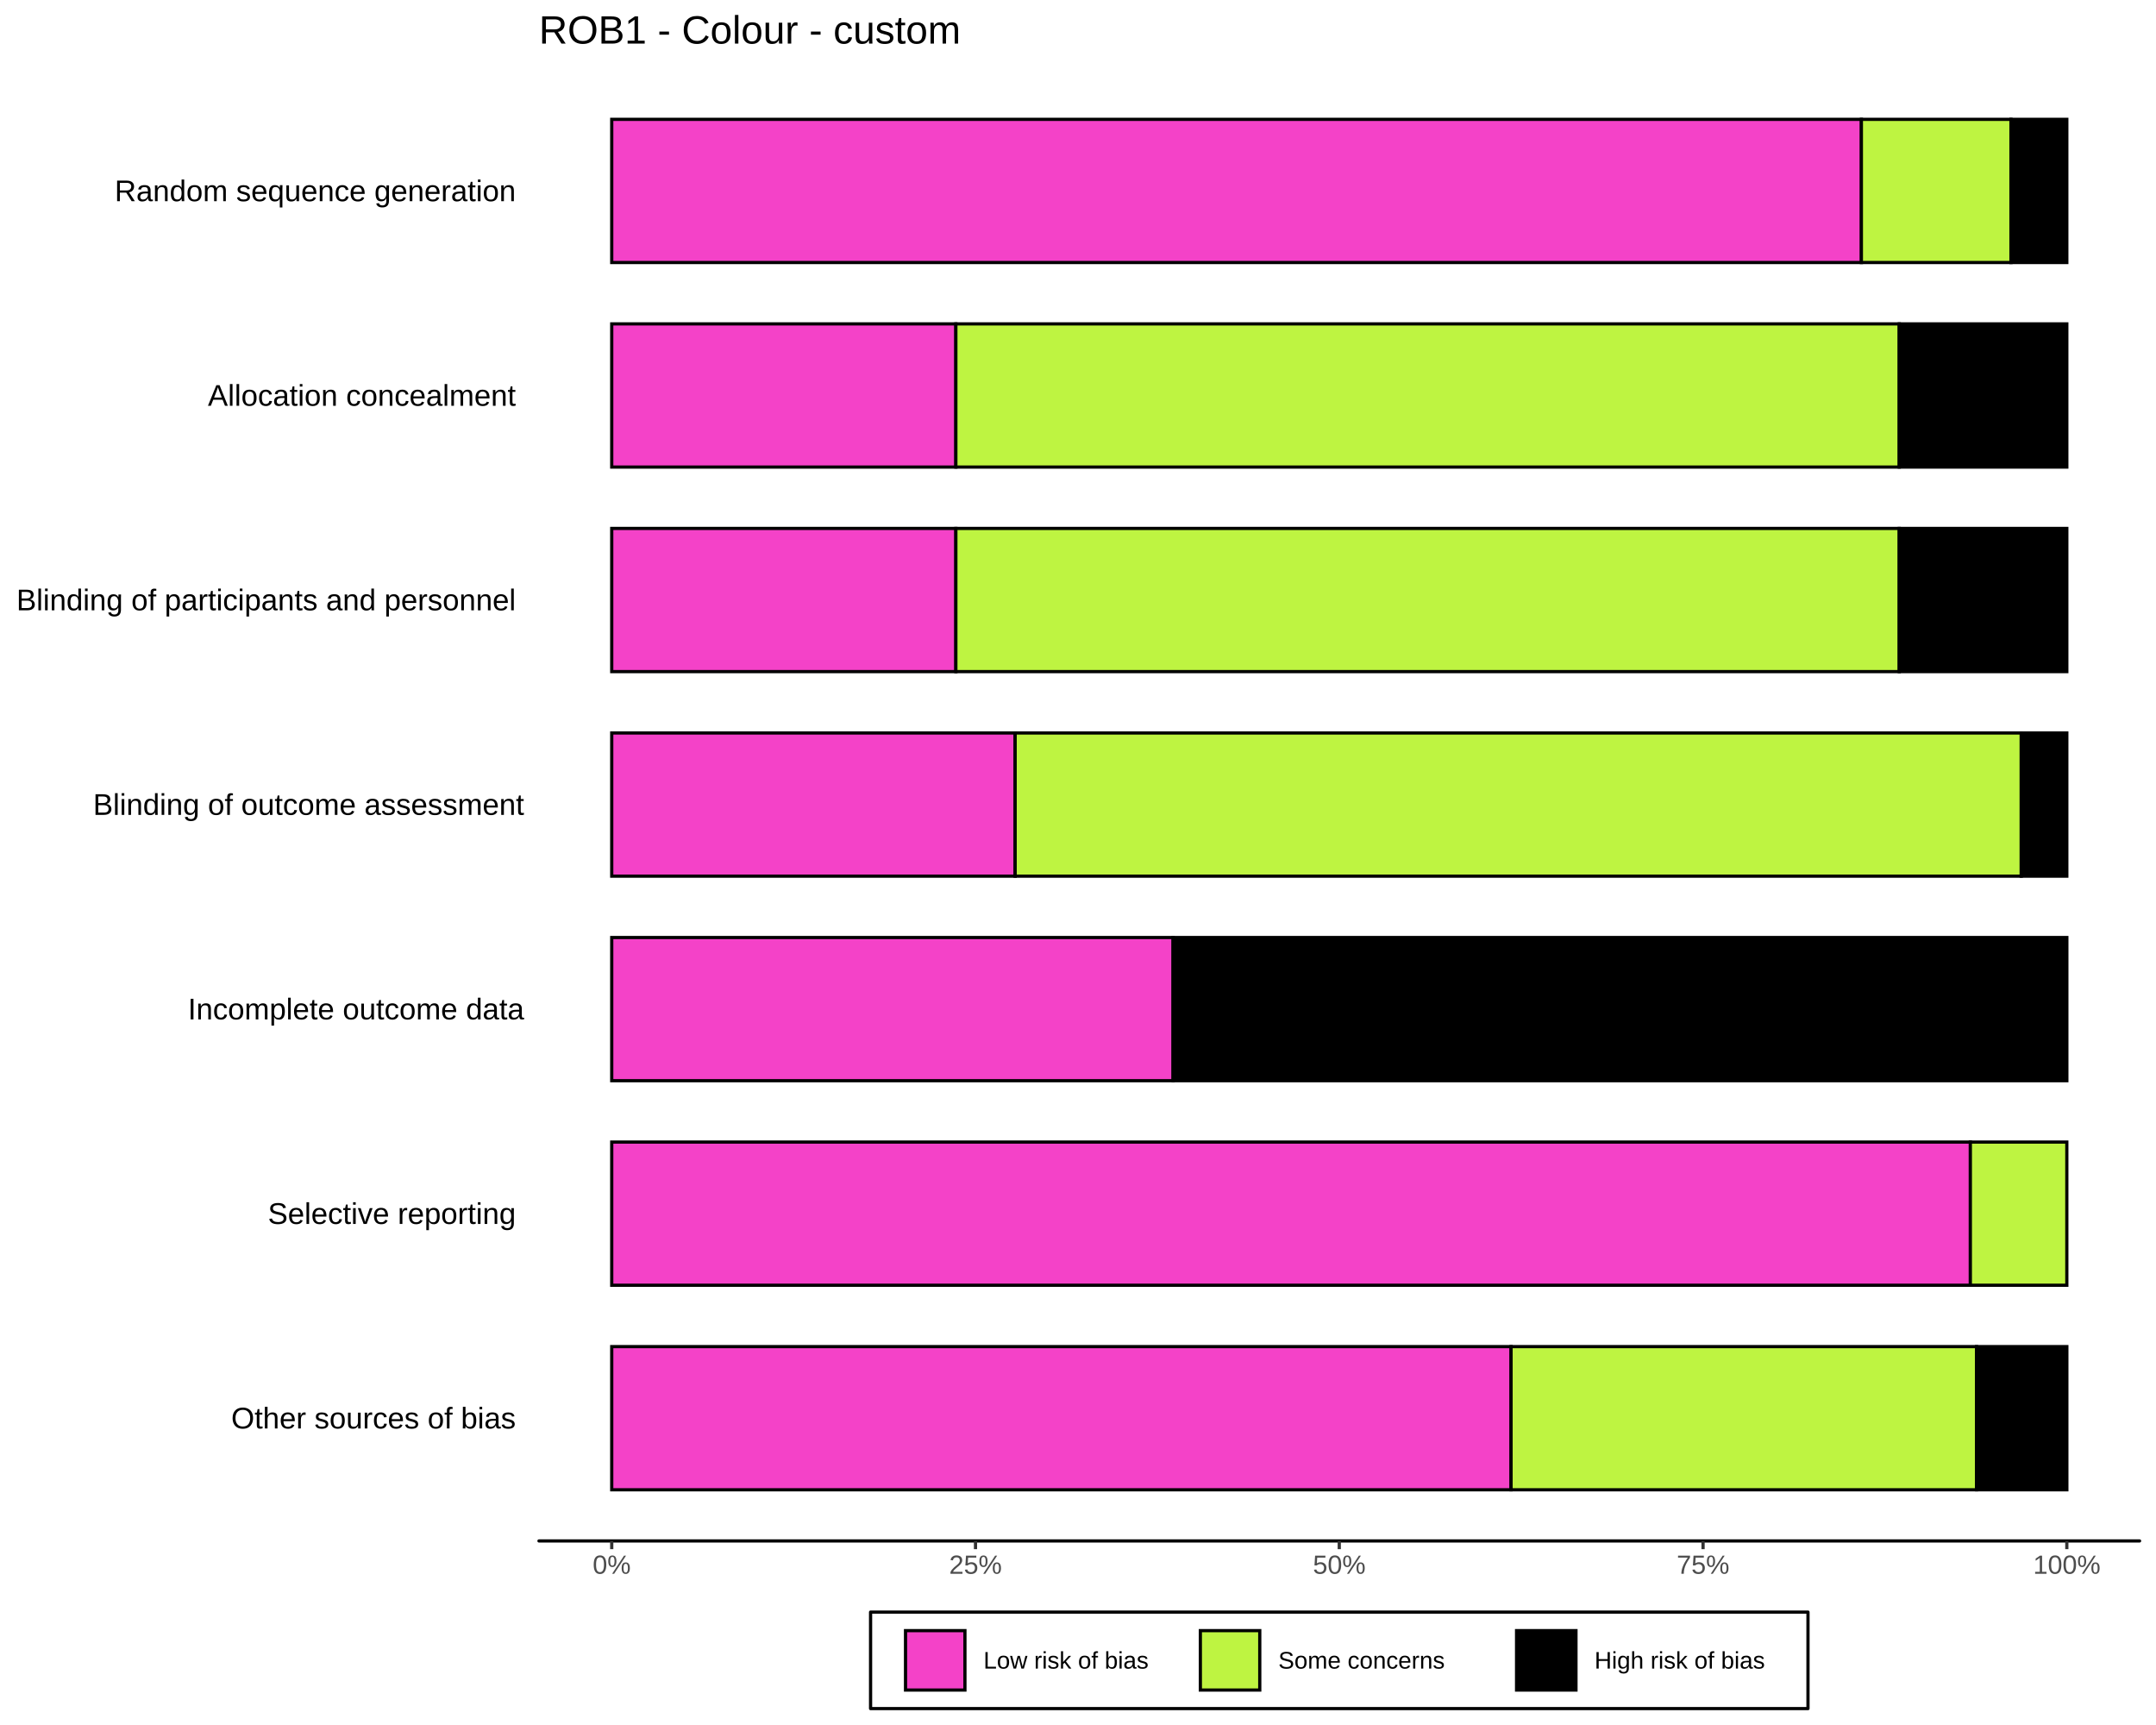
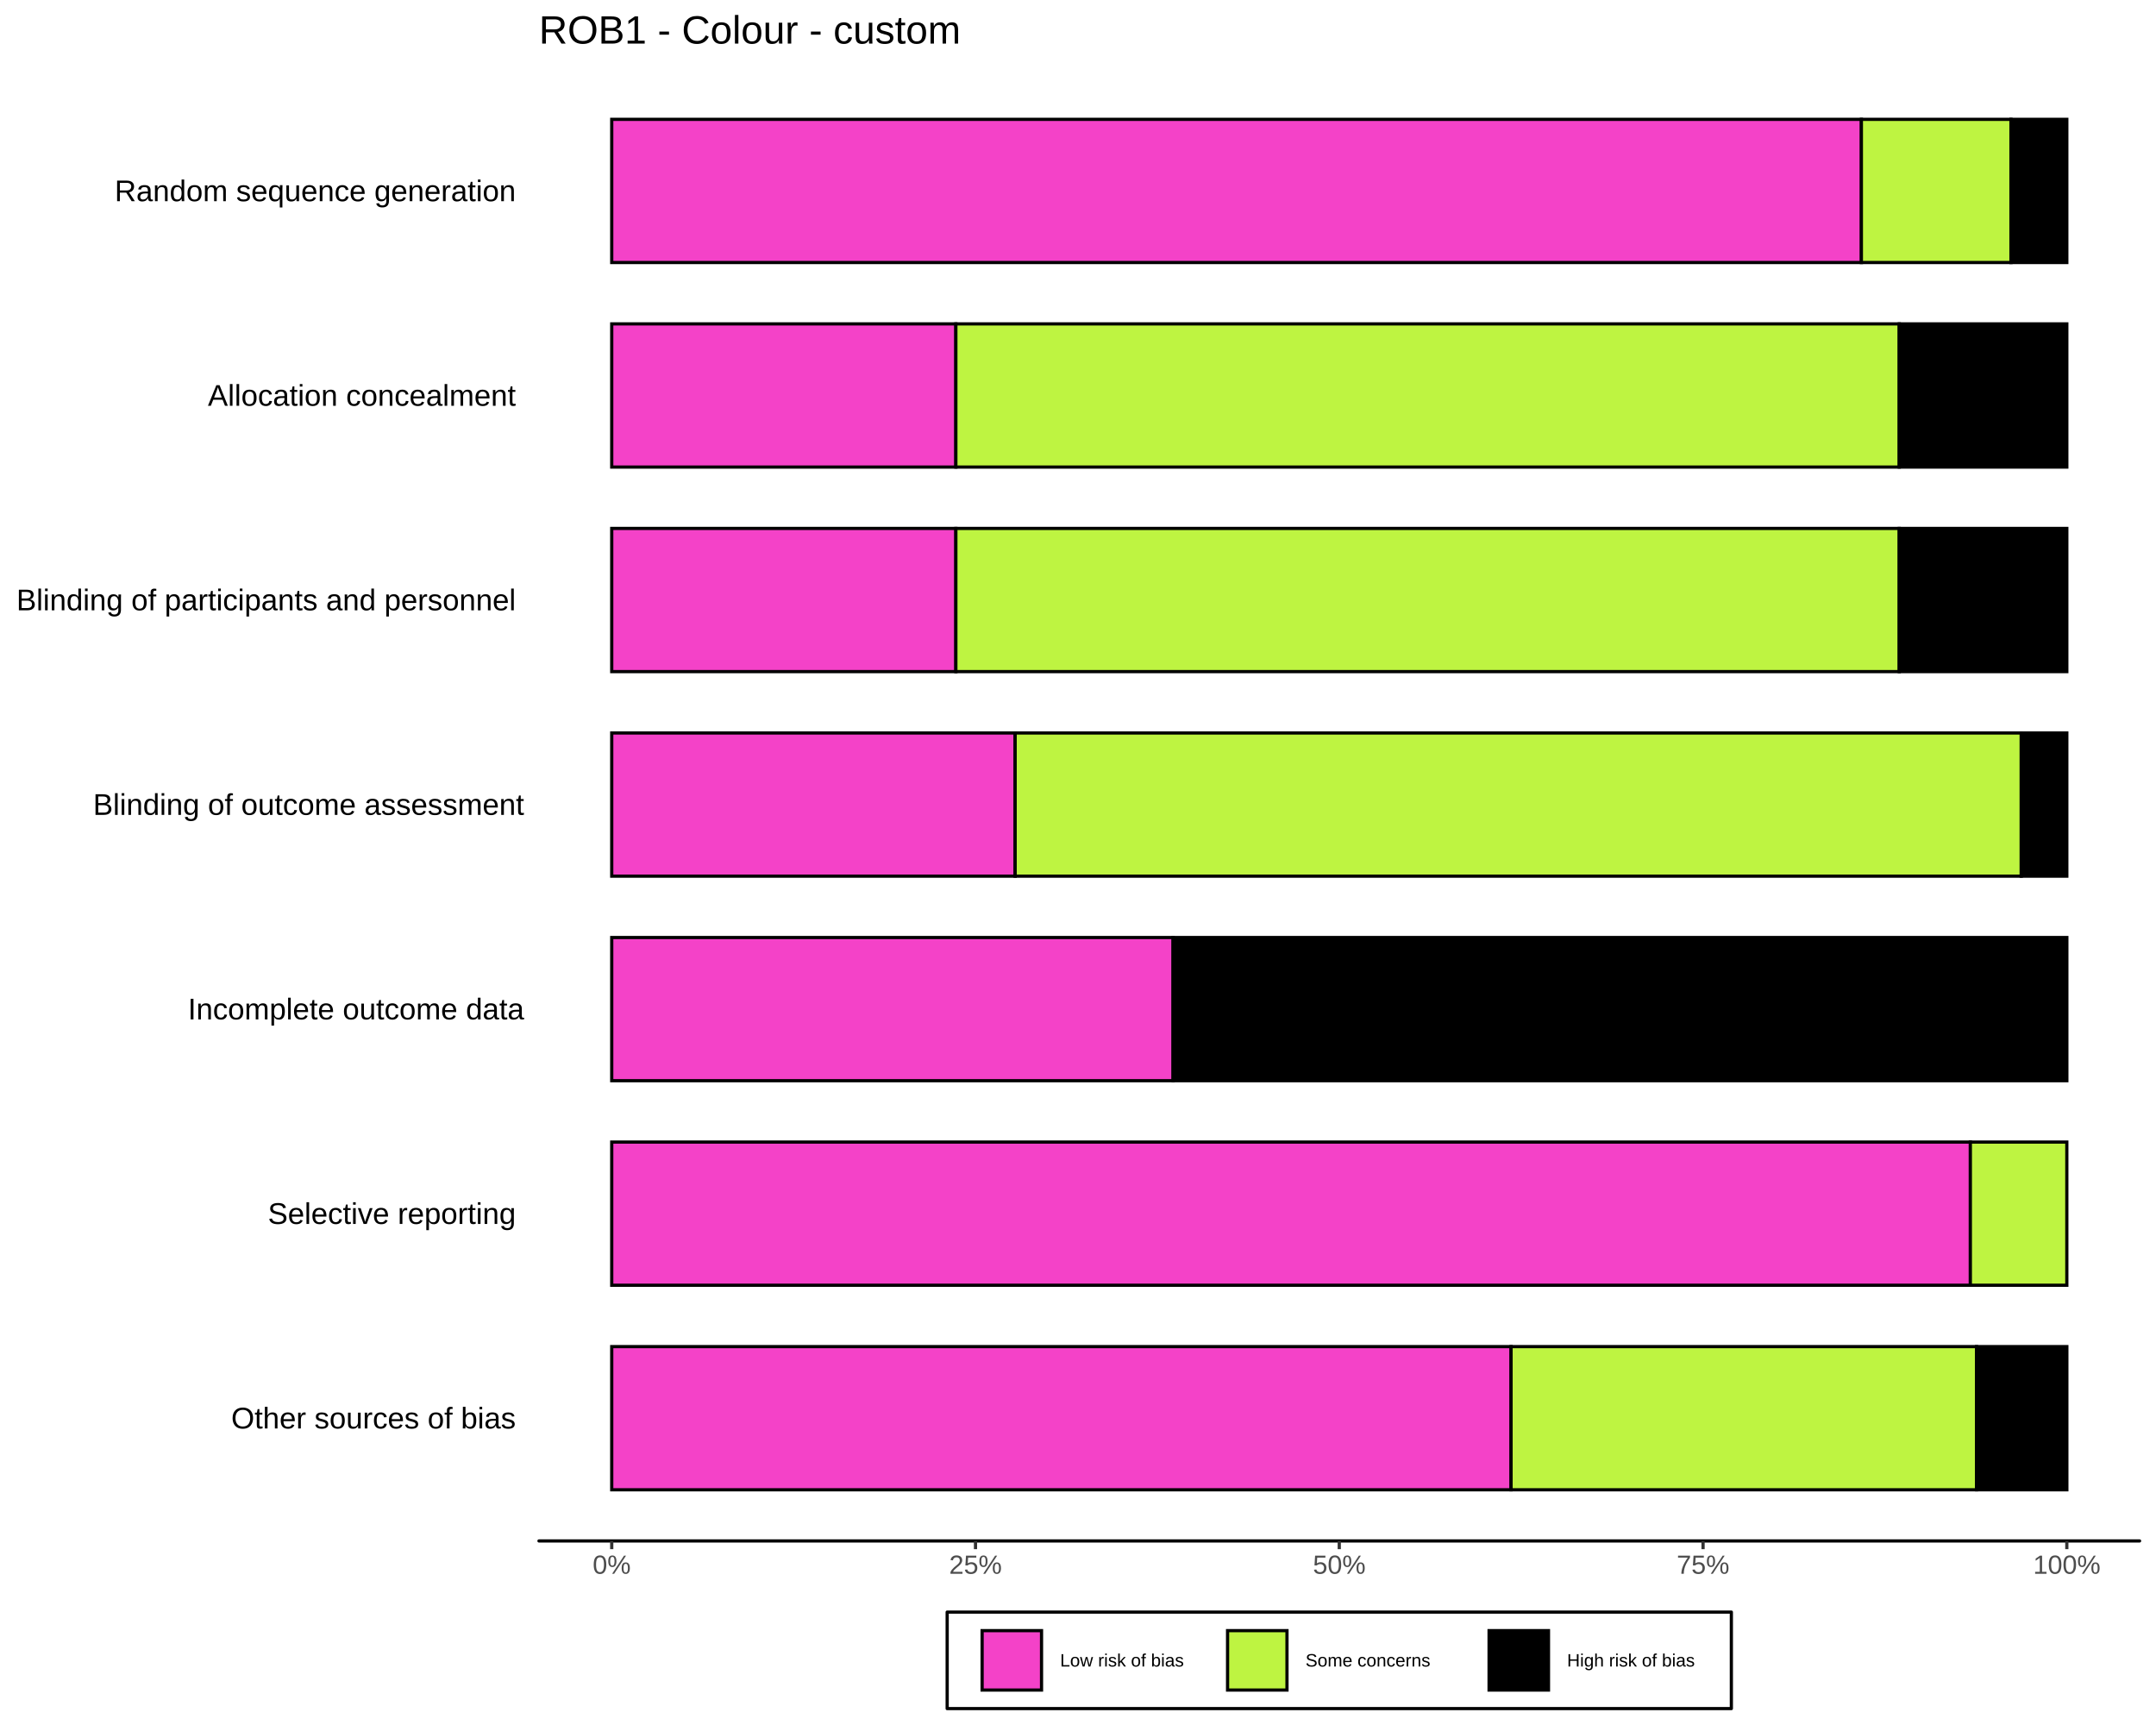
<svg xmlns="http://www.w3.org/2000/svg" viewBox="0 0 720.00 576.00">
  <defs>
    <style type="text/css">
    line, polyline, polygon, path, rect, circle {
      fill: none;
      stroke: #000000;
      stroke-linecap: round;
      stroke-linejoin: round;
      stroke-miterlimit: 10.00;
    }
  </style>
  </defs>
  <rect width="100%" height="100%" style="stroke: none; fill: #FFFFFF;" />
  <rect x="0.00" y="0.00" width="720.00" height="576.00" style="stroke-width: 1.07; stroke: #FFFFFF; fill: #FFFFFF;" />
  <defs>
    <clipPath id="cpMTc5Ljk5fDcxNC41Mnw1MTQuNTR8MjIuNzc=">
      <rect x="179.99" y="22.77" width="534.53" height="491.76" />
    </clipPath>
  </defs>
  <rect x="204.29" y="449.65" width="300.34" height="47.81" style="stroke-width: 1.07; stroke-linecap: square; stroke-linejoin: miter; fill: #F442C8;" clip-path="url(#cpMTc5Ljk5fDcxNC41Mnw1MTQuNTR8MjIuNzc=)" />
  <rect x="504.62" y="449.65" width="155.45" height="47.81" style="stroke-width: 1.07; stroke-linecap: square; stroke-linejoin: miter; fill: #BEF441;" clip-path="url(#cpMTc5Ljk5fDcxNC41Mnw1MTQuNTR8MjIuNzc=)" />
  <rect x="660.08" y="449.65" width="30.15" height="47.81" style="stroke-width: 1.07; stroke-linecap: square; stroke-linejoin: miter; fill: #000000;" clip-path="url(#cpMTc5Ljk5fDcxNC41Mnw1MTQuNTR8MjIuNzc=)" />
  <rect x="204.29" y="381.35" width="453.72" height="47.81" style="stroke-width: 1.07; stroke-linecap: square; stroke-linejoin: miter; fill: #F442C8;" clip-path="url(#cpMTc5Ljk5fDcxNC41Mnw1MTQuNTR8MjIuNzc=)" />
  <rect x="658.00" y="381.35" width="32.22" height="47.81" style="stroke-width: 1.07; stroke-linecap: square; stroke-linejoin: miter; fill: #BEF441;" clip-path="url(#cpMTc5Ljk5fDcxNC41Mnw1MTQuNTR8MjIuNzc=)" />
  <rect x="204.29" y="313.05" width="187.47" height="47.81" style="stroke-width: 1.07; stroke-linecap: square; stroke-linejoin: miter; fill: #F442C8;" clip-path="url(#cpMTc5Ljk5fDcxNC41Mnw1MTQuNTR8MjIuNzc=)" />
  <rect x="391.76" y="313.05" width="298.47" height="47.81" style="stroke-width: 1.07; stroke-linecap: square; stroke-linejoin: miter; fill: #000000;" clip-path="url(#cpMTc5Ljk5fDcxNC41Mnw1MTQuNTR8MjIuNzc=)" />
  <rect x="204.29" y="244.75" width="134.72" height="47.81" style="stroke-width: 1.07; stroke-linecap: square; stroke-linejoin: miter; fill: #F442C8;" clip-path="url(#cpMTc5Ljk5fDcxNC41Mnw1MTQuNTR8MjIuNzc=)" />
  <rect x="339.01" y="244.75" width="335.99" height="47.81" style="stroke-width: 1.07; stroke-linecap: square; stroke-linejoin: miter; fill: #BEF441;" clip-path="url(#cpMTc5Ljk5fDcxNC41Mnw1MTQuNTR8MjIuNzc=)" />
  <rect x="675.00" y="244.75" width="15.22" height="47.81" style="stroke-width: 1.07; stroke-linecap: square; stroke-linejoin: miter; fill: #000000;" clip-path="url(#cpMTc5Ljk5fDcxNC41Mnw1MTQuNTR8MjIuNzc=)" />
  <rect x="204.29" y="176.45" width="114.93" height="47.81" style="stroke-width: 1.07; stroke-linecap: square; stroke-linejoin: miter; fill: #F442C8;" clip-path="url(#cpMTc5Ljk5fDcxNC41Mnw1MTQuNTR8MjIuNzc=)" />
  <rect x="319.21" y="176.45" width="315.05" height="47.81" style="stroke-width: 1.07; stroke-linecap: square; stroke-linejoin: miter; fill: #BEF441;" clip-path="url(#cpMTc5Ljk5fDcxNC41Mnw1MTQuNTR8MjIuNzc=)" />
  <rect x="634.26" y="176.45" width="55.96" height="47.81" style="stroke-width: 1.07; stroke-linecap: square; stroke-linejoin: miter; fill: #000000;" clip-path="url(#cpMTc5Ljk5fDcxNC41Mnw1MTQuNTR8MjIuNzc=)" />
  <rect x="204.29" y="108.15" width="114.93" height="47.81" style="stroke-width: 1.07; stroke-linecap: square; stroke-linejoin: miter; fill: #F442C8;" clip-path="url(#cpMTc5Ljk5fDcxNC41Mnw1MTQuNTR8MjIuNzc=)" />
  <rect x="319.21" y="108.15" width="315.05" height="47.81" style="stroke-width: 1.07; stroke-linecap: square; stroke-linejoin: miter; fill: #BEF441;" clip-path="url(#cpMTc5Ljk5fDcxNC41Mnw1MTQuNTR8MjIuNzc=)" />
  <rect x="634.26" y="108.15" width="55.96" height="47.81" style="stroke-width: 1.07; stroke-linecap: square; stroke-linejoin: miter; fill: #000000;" clip-path="url(#cpMTc5Ljk5fDcxNC41Mnw1MTQuNTR8MjIuNzc=)" />
  <rect x="204.29" y="39.85" width="417.33" height="47.81" style="stroke-width: 1.07; stroke-linecap: square; stroke-linejoin: miter; fill: #F442C8;" clip-path="url(#cpMTc5Ljk5fDcxNC41Mnw1MTQuNTR8MjIuNzc=)" />
  <rect x="621.61" y="39.85" width="49.96" height="47.81" style="stroke-width: 1.07; stroke-linecap: square; stroke-linejoin: miter; fill: #BEF441;" clip-path="url(#cpMTc5Ljk5fDcxNC41Mnw1MTQuNTR8MjIuNzc=)" />
  <rect x="671.57" y="39.85" width="18.65" height="47.81" style="stroke-width: 1.07; stroke-linecap: square; stroke-linejoin: miter; fill: #000000;" clip-path="url(#cpMTc5Ljk5fDcxNC41Mnw1MTQuNTR8MjIuNzc=)" />
  <defs>
    <clipPath id="cpMC4wMHw3MjAuMDB8NTc2LjAwfDAuMDA=">
      <rect x="0.00" y="0.00" width="720.00" height="576.00" />
    </clipPath>
  </defs>
  <g clip-path="url(#cpMC4wMHw3MjAuMDB8NTc2LjAwfDAuMDA=)">
    <text x="77.21" y="476.99" style="font-size: 10.00px; font-family: Liberation Sans;" textLength="97.84px" lengthAdjust="spacingAndGlyphs">Other sources of bias </text>
  </g>
  <g clip-path="url(#cpMC4wMHw3MjAuMDB8NTc2LjAwfDAuMDA=)">
    <text x="89.45" y="408.69" style="font-size: 10.00px; font-family: Liberation Sans;" textLength="85.61px" lengthAdjust="spacingAndGlyphs">Selective reporting </text>
  </g>
  <g clip-path="url(#cpMC4wMHw3MjAuMDB8NTc2LjAwfDAuMDA=)">
    <text x="62.75" y="340.39" style="font-size: 10.00px; font-family: Liberation Sans;" textLength="112.31px" lengthAdjust="spacingAndGlyphs">Incomplete outcome data</text>
  </g>
  <g clip-path="url(#cpMC4wMHw3MjAuMDB8NTc2LjAwfDAuMDA=)">
    <text x="31.07" y="272.09" style="font-size: 10.00px; font-family: Liberation Sans;" textLength="143.98px" lengthAdjust="spacingAndGlyphs">Blinding of outcome assessment</text>
  </g>
  <g clip-path="url(#cpMC4wMHw3MjAuMDB8NTc2LjAwfDAuMDA=)">
    <text x="5.48" y="203.79" style="font-size: 10.00px; font-family: Liberation Sans;" textLength="169.58px" lengthAdjust="spacingAndGlyphs">Blinding of participants and personnel </text>
  </g>
  <g clip-path="url(#cpMC4wMHw3MjAuMDB8NTc2LjAwfDAuMDA=)">
    <text x="69.43" y="135.49" style="font-size: 10.00px; font-family: Liberation Sans;" textLength="105.62px" lengthAdjust="spacingAndGlyphs">Allocation concealment </text>
  </g>
  <g clip-path="url(#cpMC4wMHw3MjAuMDB8NTc2LjAwfDAuMDA=)">
    <text x="38.28" y="67.19" style="font-size: 10.00px; font-family: Liberation Sans;" textLength="136.78px" lengthAdjust="spacingAndGlyphs">Random sequence generation </text>
  </g>
  <polyline points="179.99,514.54 714.52,514.54 " style="stroke-width: 1.07;" clip-path="url(#cpMC4wMHw3MjAuMDB8NTc2LjAwfDAuMDA=)" />
  <polyline points="204.29,517.28 204.29,514.54 " style="stroke-width: 1.07; stroke: #333333; stroke-linecap: butt;" clip-path="url(#cpMC4wMHw3MjAuMDB8NTc2LjAwfDAuMDA=)" />
  <polyline points="325.77,517.28 325.77,514.54 " style="stroke-width: 1.07; stroke: #333333; stroke-linecap: butt;" clip-path="url(#cpMC4wMHw3MjAuMDB8NTc2LjAwfDAuMDA=)" />
  <polyline points="447.25,517.28 447.25,514.54 " style="stroke-width: 1.07; stroke: #333333; stroke-linecap: butt;" clip-path="url(#cpMC4wMHw3MjAuMDB8NTc2LjAwfDAuMDA=)" />
  <polyline points="568.74,517.28 568.74,514.54 " style="stroke-width: 1.07; stroke: #333333; stroke-linecap: butt;" clip-path="url(#cpMC4wMHw3MjAuMDB8NTc2LjAwfDAuMDA=)" />
  <polyline points="690.22,517.28 690.22,514.54 " style="stroke-width: 1.07; stroke: #333333; stroke-linecap: butt;" clip-path="url(#cpMC4wMHw3MjAuMDB8NTc2LjAwfDAuMDA=)" />
  <g clip-path="url(#cpMC4wMHw3MjAuMDB8NTc2LjAwfDAuMDA=)">
    <text x="197.93" y="525.51" style="font-size: 8.80px; fill: #4D4D4D; font-family: Liberation Sans;" textLength="12.72px" lengthAdjust="spacingAndGlyphs">0%</text>
  </g>
  <g clip-path="url(#cpMC4wMHw3MjAuMDB8NTc2LjAwfDAuMDA=)">
    <text x="316.97" y="525.51" style="font-size: 8.80px; fill: #4D4D4D; font-family: Liberation Sans;" textLength="17.61px" lengthAdjust="spacingAndGlyphs">25%</text>
  </g>
  <g clip-path="url(#cpMC4wMHw3MjAuMDB8NTc2LjAwfDAuMDA=)">
    <text x="438.45" y="525.51" style="font-size: 8.80px; fill: #4D4D4D; font-family: Liberation Sans;" textLength="17.61px" lengthAdjust="spacingAndGlyphs">50%</text>
  </g>
  <g clip-path="url(#cpMC4wMHw3MjAuMDB8NTc2LjAwfDAuMDA=)">
    <text x="559.93" y="525.51" style="font-size: 8.80px; fill: #4D4D4D; font-family: Liberation Sans;" textLength="17.61px" lengthAdjust="spacingAndGlyphs">75%</text>
  </g>
  <g clip-path="url(#cpMC4wMHw3MjAuMDB8NTc2LjAwfDAuMDA=)">
    <text x="678.97" y="525.51" style="font-size: 8.80px; fill: #4D4D4D; font-family: Liberation Sans;" textLength="22.50px" lengthAdjust="spacingAndGlyphs">100%</text>
  </g>
-   <rect x="290.73" y="538.30" width="313.05" height="32.22" style="stroke-width: 1.07; fill: #FFFFFF;" clip-path="url(#cpMC4wMHw3MjAuMDB8NTc2LjAwfDAuMDA=)" />
-   <rect x="301.69" y="543.78" width="21.26" height="21.26" style="stroke-width: 1.07; stroke: #FFFFFF; fill: #F2F2F2;" clip-path="url(#cpMC4wMHw3MjAuMDB8NTc2LjAwfDAuMDA=)" />
-   <rect x="302.40" y="544.49" width="19.84" height="19.84" style="stroke-width: 1.07; stroke-linecap: square; stroke-linejoin: miter; fill: #F442C8;" clip-path="url(#cpMC4wMHw3MjAuMDB8NTc2LjAwfDAuMDA=)" />
-   <rect x="400.16" y="543.78" width="21.26" height="21.26" style="stroke-width: 1.07; stroke: #FFFFFF; fill: #F2F2F2;" clip-path="url(#cpMC4wMHw3MjAuMDB8NTc2LjAwfDAuMDA=)" />
-   <rect x="400.86" y="544.49" width="19.84" height="19.84" style="stroke-width: 1.07; stroke-linecap: square; stroke-linejoin: miter; fill: #BEF441;" clip-path="url(#cpMC4wMHw3MjAuMDB8NTc2LjAwfDAuMDA=)" />
-   <rect x="505.75" y="543.78" width="21.26" height="21.26" style="stroke-width: 1.07; stroke: #FFFFFF; fill: #F2F2F2;" clip-path="url(#cpMC4wMHw3MjAuMDB8NTc2LjAwfDAuMDA=)" />
-   <rect x="506.46" y="544.49" width="19.84" height="19.84" style="stroke-width: 1.07; stroke-linecap: square; stroke-linejoin: miter; fill: #000000;" clip-path="url(#cpMC4wMHw3MjAuMDB8NTc2LjAwfDAuMDA=)" />
+   <rect x="316.31" y="538.30" width="261.88" height="32.22" style="stroke-width: 1.07; fill: #FFFFFF;" clip-path="url(#cpMC4wMHw3MjAuMDB8NTc2LjAwfDAuMDA=)" />
+   <rect x="327.27" y="543.78" width="21.26" height="21.26" style="stroke-width: 1.07; stroke: #FFFFFF; fill: #F2F2F2;" clip-path="url(#cpMC4wMHw3MjAuMDB8NTc2LjAwfDAuMDA=)" />
+   <rect x="327.98" y="544.49" width="19.84" height="19.84" style="stroke-width: 1.07; stroke-linecap: square; stroke-linejoin: miter; fill: #F442C8;" clip-path="url(#cpMC4wMHw3MjAuMDB8NTc2LjAwfDAuMDA=)" />
+   <rect x="409.24" y="543.78" width="21.26" height="21.26" style="stroke-width: 1.07; stroke: #FFFFFF; fill: #F2F2F2;" clip-path="url(#cpMC4wMHw3MjAuMDB8NTc2LjAwfDAuMDA=)" />
+   <rect x="409.95" y="544.49" width="19.84" height="19.84" style="stroke-width: 1.07; stroke-linecap: square; stroke-linejoin: miter; fill: #BEF441;" clip-path="url(#cpMC4wMHw3MjAuMDB8NTc2LjAwfDAuMDA=)" />
+   <rect x="496.57" y="543.78" width="21.26" height="21.26" style="stroke-width: 1.07; stroke: #FFFFFF; fill: #F2F2F2;" clip-path="url(#cpMC4wMHw3MjAuMDB8NTc2LjAwfDAuMDA=)" />
+   <rect x="497.28" y="544.49" width="19.84" height="19.84" style="stroke-width: 1.07; stroke-linecap: square; stroke-linejoin: miter; fill: #000000;" clip-path="url(#cpMC4wMHw3MjAuMDB8NTc2LjAwfDAuMDA=)" />
  <g clip-path="url(#cpMC4wMHw3MjAuMDB8NTc2LjAwfDAuMDA=)">
-     <text x="328.43" y="557.16" style="font-size: 8.00px; font-family: Liberation Sans;" textLength="66.25px" lengthAdjust="spacingAndGlyphs">  Low risk of bias   </text>
+     <text x="354.01" y="556.47" style="font-size: 6.00px; font-family: Liberation Sans;" textLength="49.75px" lengthAdjust="spacingAndGlyphs">  Low risk of bias   </text>
  </g>
  <g clip-path="url(#cpMC4wMHw3MjAuMDB8NTc2LjAwfDAuMDA=)">
-     <text x="426.90" y="557.16" style="font-size: 8.00px; font-family: Liberation Sans;" textLength="73.38px" lengthAdjust="spacingAndGlyphs">  Some concerns      </text>
+     <text x="435.98" y="556.47" style="font-size: 6.00px; font-family: Liberation Sans;" textLength="55.11px" lengthAdjust="spacingAndGlyphs">  Some concerns      </text>
  </g>
  <g clip-path="url(#cpMC4wMHw3MjAuMDB8NTc2LjAwfDAuMDA=)">
-     <text x="532.49" y="557.16" style="font-size: 8.00px; font-family: Liberation Sans;" textLength="65.81px" lengthAdjust="spacingAndGlyphs">  High risk of bias  </text>
+     <text x="523.31" y="556.47" style="font-size: 6.00px; font-family: Liberation Sans;" textLength="49.41px" lengthAdjust="spacingAndGlyphs">  High risk of bias  </text>
  </g>
  <g clip-path="url(#cpMC4wMHw3MjAuMDB8NTc2LjAwfDAuMDA=)">
    <text x="179.99" y="14.56" style="font-size: 13.20px; font-family: Liberation Sans;" textLength="140.64px" lengthAdjust="spacingAndGlyphs">ROB1 - Colour - custom</text>
  </g>
</svg>
